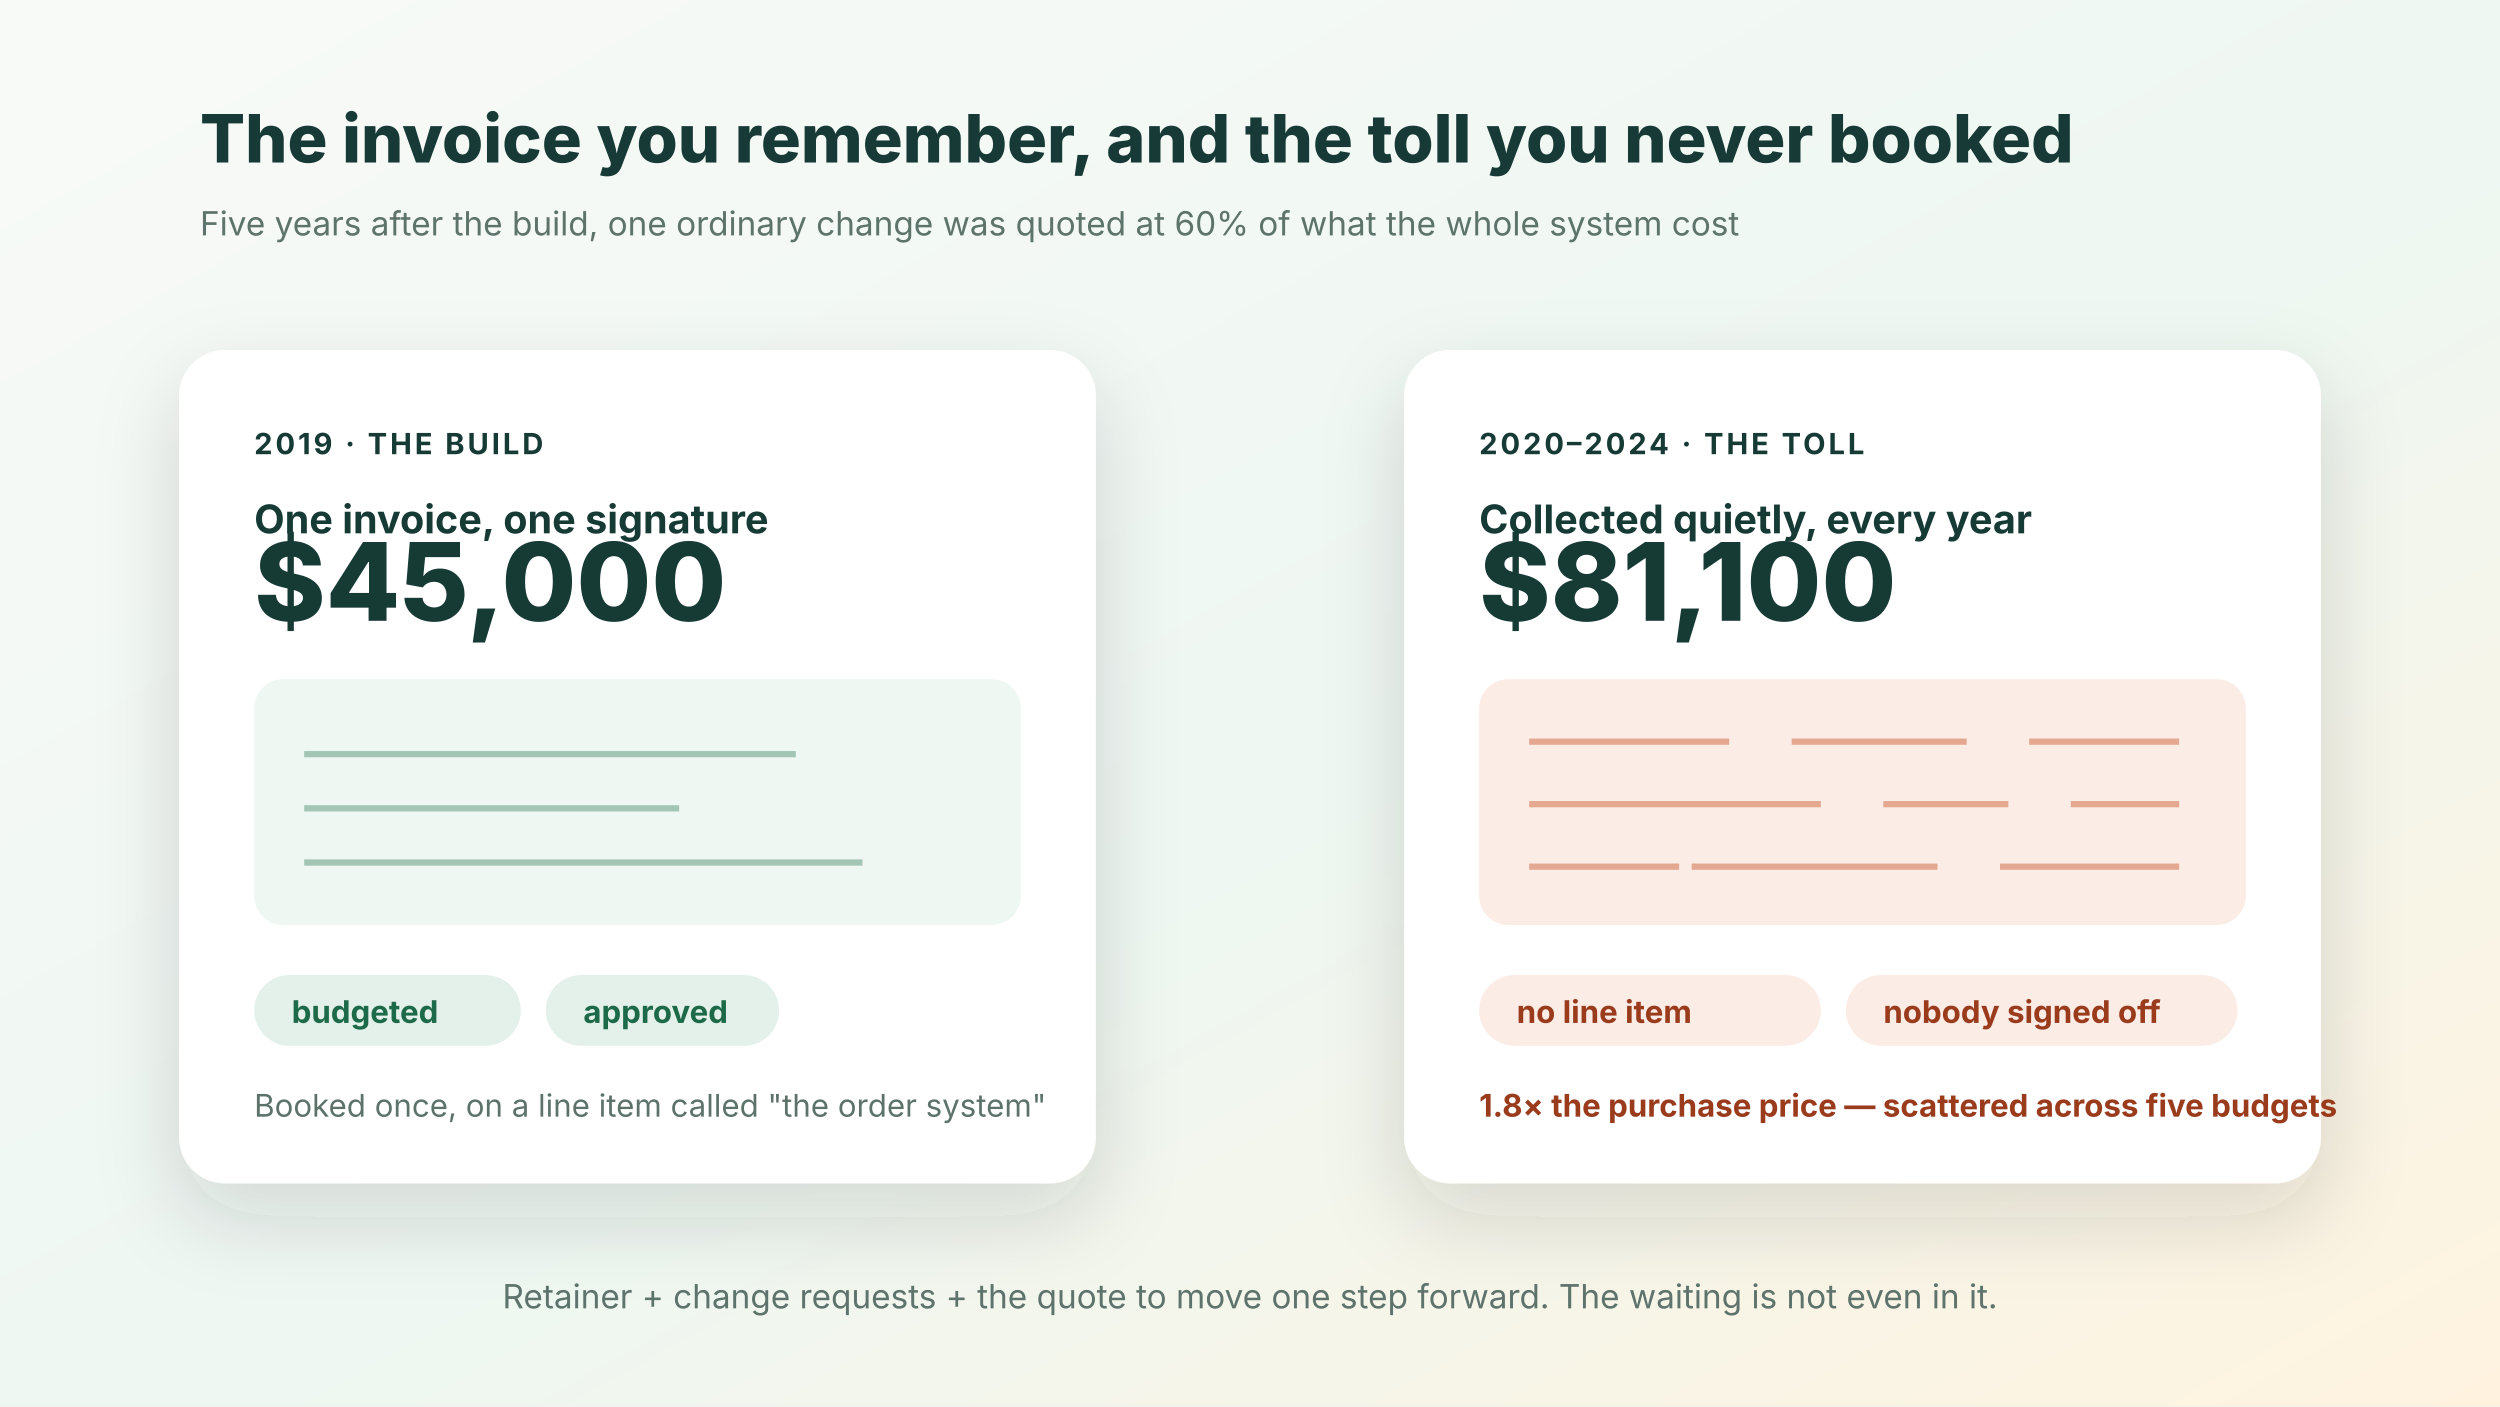
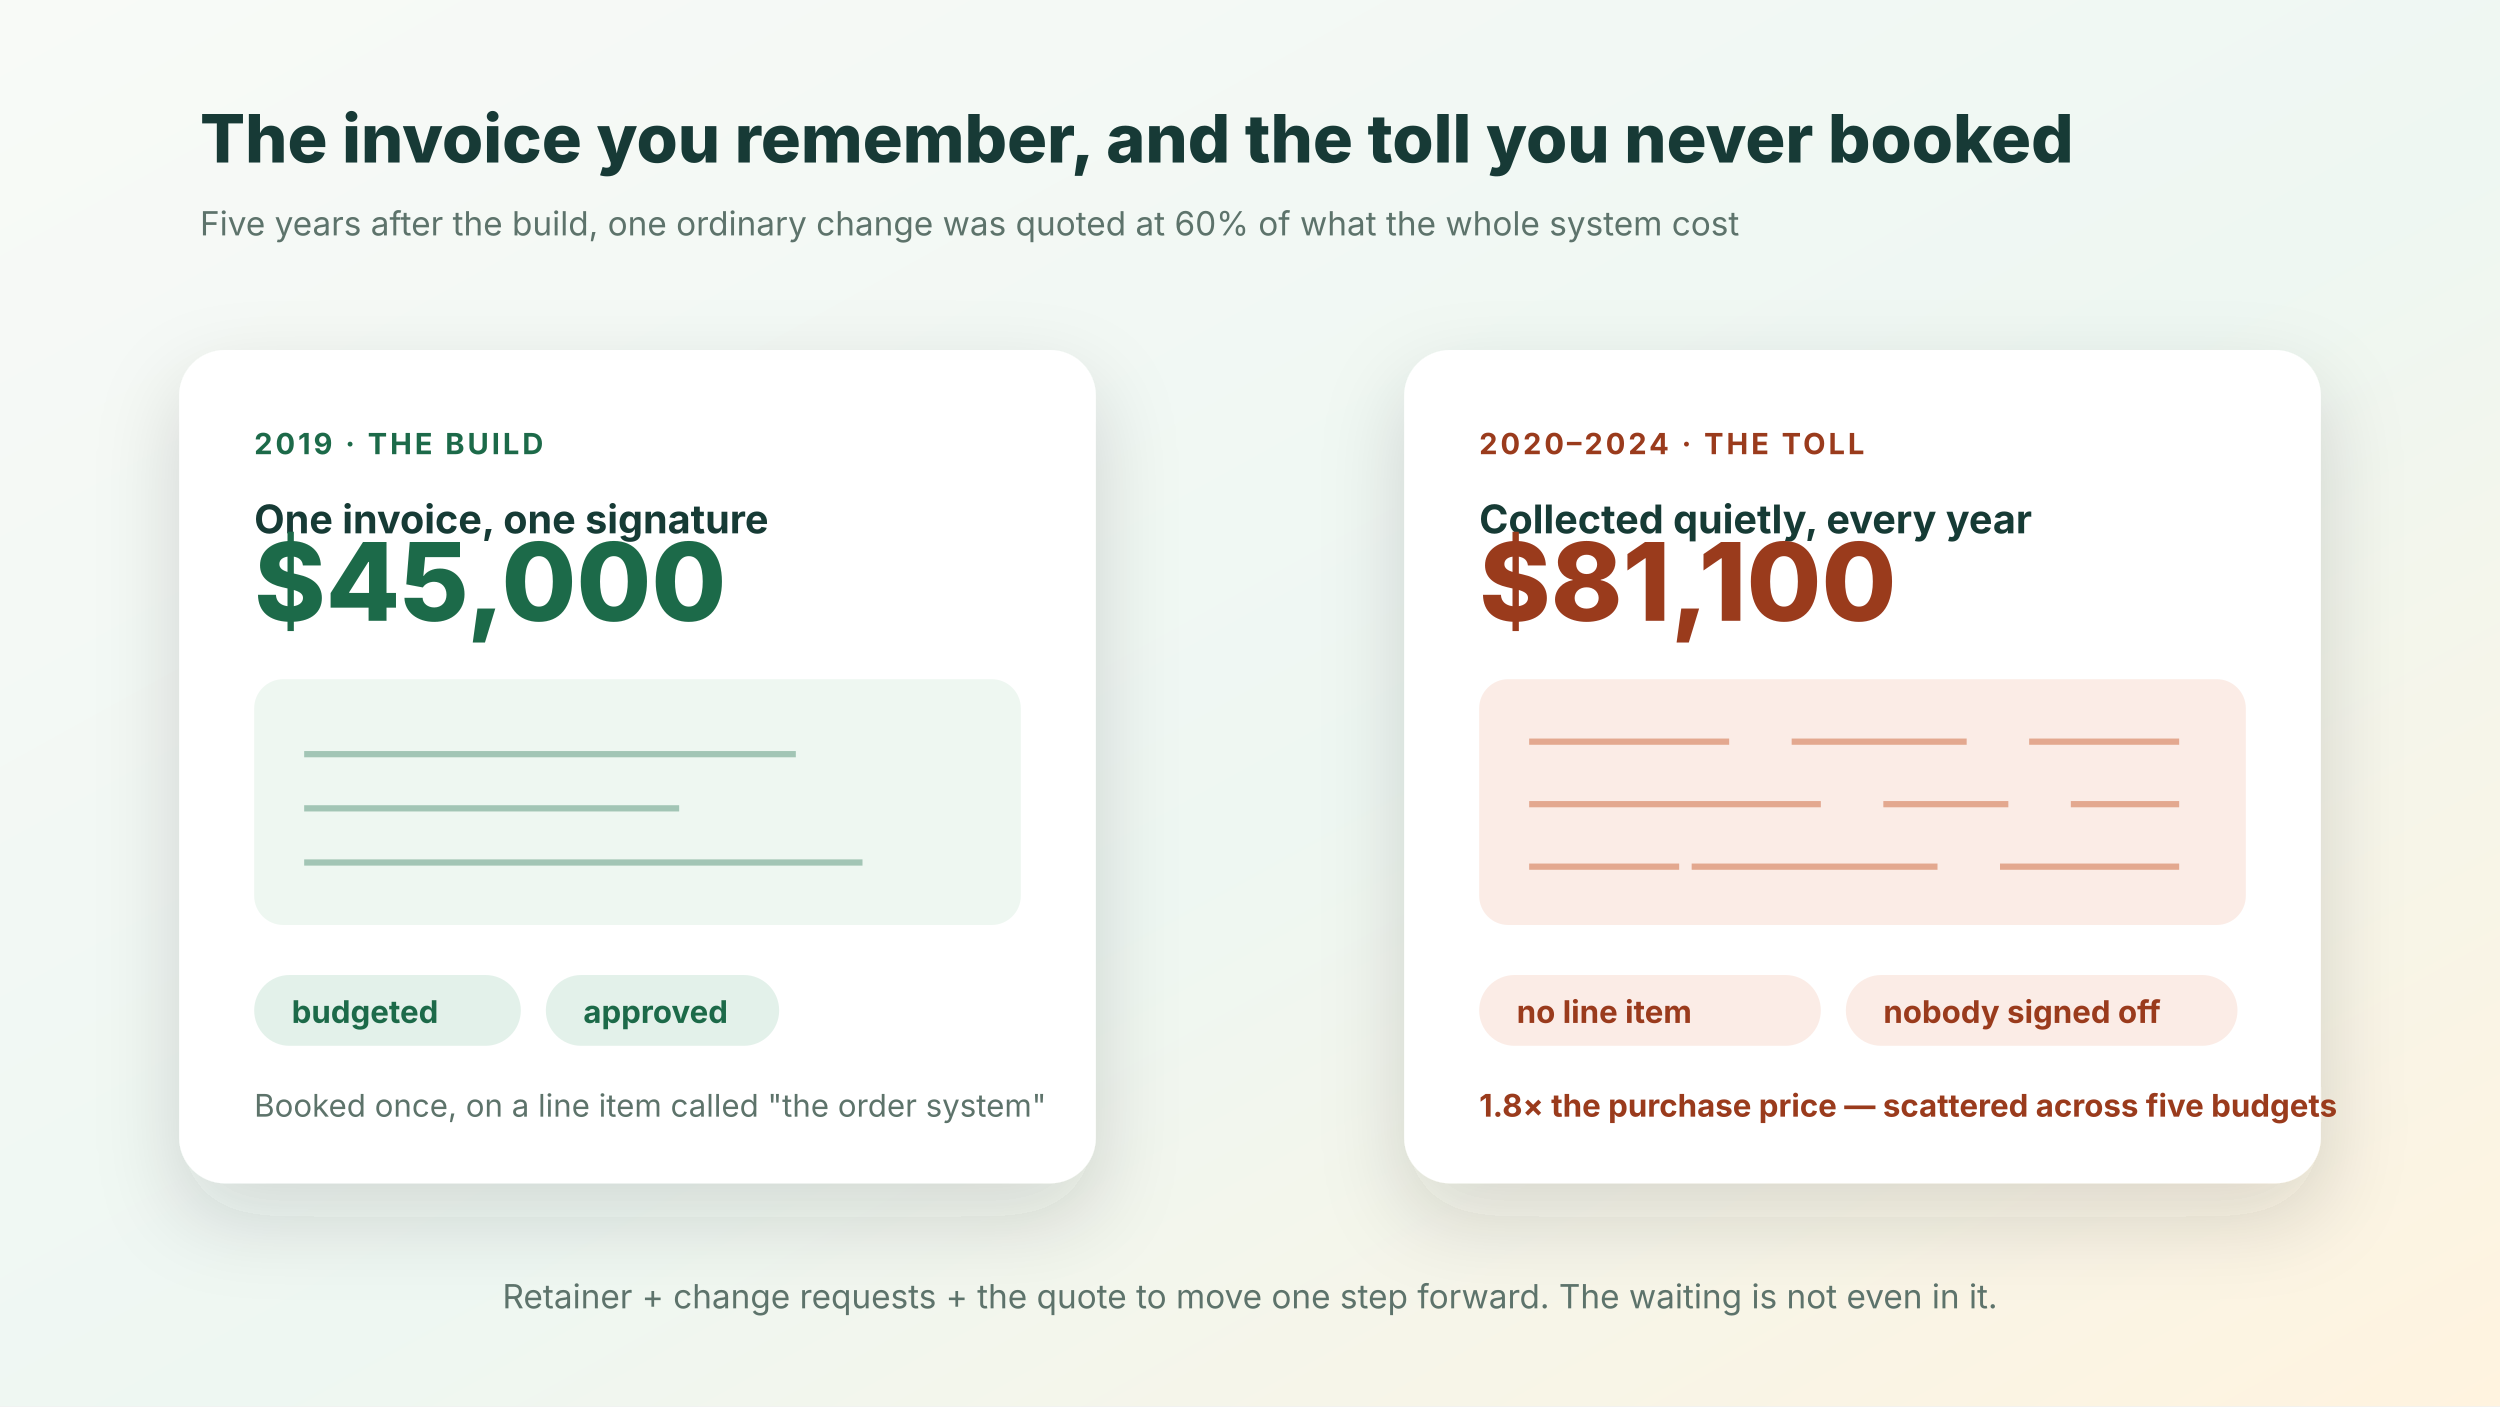
<svg xmlns="http://www.w3.org/2000/svg" viewBox="0 0 1200 675" role="img" aria-label="The build invoice you remember versus the ossification toll you never booked">
  <defs>
    <linearGradient id="bg" x1="0" x2="1" y1="0" y2="1">
      <stop stop-color="#f8faf7" />
      <stop offset=".55" stop-color="#eef7f2" />
      <stop offset="1" stop-color="#fff3df" />
    </linearGradient>
    <filter id="shadow" x="-20%" y="-20%" width="140%" height="150%">
      <feDropShadow dx="0" dy="16" stdDeviation="20" flood-color="#24342f" flood-opacity=".15" />
    </filter>
    <style>
      text{font-family:-apple-system,BlinkMacSystemFont,"Segoe UI",sans-serif;fill:#173a36}
      .tiny{font-size:16px;fill:#5d736b}
      .label{font-size:19px;font-weight:720}
      .soft{fill:#5d736b;font-size:15px}
      .kicker{font-size:14px;font-weight:700;letter-spacing:1.4px}
      .money{font-size:52px;font-weight:800}
      .warn{font-size:15px;font-weight:650;fill:#9a3b1f}
      .ok{font-size:15px;font-weight:650;fill:#1f6b4a}
    </style>
  </defs>
  <rect width="1200" height="675" fill="url(#bg)" />
  <text x="96" y="78" font-size="32" font-weight="780">The invoice you remember, and the toll you never booked</text>
  <text x="96" y="113" class="tiny">Five years after the build, one ordinary change was quoted at 60% of what the whole system cost</text>
  <g transform="translate(86 168)" filter="url(#shadow)">
    <rect width="440" height="400" rx="22" fill="#ffffff" />
-     <text x="36" y="50" class="kicker" fill="#1f6b4a">2019 · THE BUILD</text>
+     <text x="36" y="50" class="kicker" style="fill:#1f6b4a">2019 · THE BUILD</text>
    <text x="36" y="88" class="label">One invoice, one signature</text>
-     <text x="36" y="130" class="money" fill="#1f6b4a">$45,000</text>
+     <text x="36" y="130" class="money" style="fill:#1f6b4a">$45,000</text>
    <g transform="translate(36 158)">
      <rect width="368" height="118" rx="14" fill="#eef7f1" />
      <g stroke="#8fb9a6" stroke-width="3" opacity=".8">
        <path d="M24 36 h236" />
        <path d="M24 62 h180" />
        <path d="M24 88 h268" />
      </g>
    </g>
    <g transform="translate(36 300)">
      <rect width="128" height="34" rx="17" fill="#e3f1ea" />
      <text x="18" y="23" class="ok">budgeted</text>
      <rect x="140" y="0" width="112" height="34" rx="17" fill="#e3f1ea" />
      <text x="158" y="23" class="ok">approved</text>
    </g>
    <text x="36" y="368" class="soft">Booked once, on a line item called "the order system"</text>
  </g>
  <g transform="translate(674 168)" filter="url(#shadow)">
    <rect width="440" height="400" rx="22" fill="#ffffff" />
-     <text x="36" y="50" class="kicker" fill="#9a3b1f">2020–2024 · THE TOLL</text>
+     <text x="36" y="50" class="kicker" style="fill:#9a3b1f">2020–2024 · THE TOLL</text>
    <text x="36" y="88" class="label">Collected quietly, every year</text>
-     <text x="36" y="130" class="money" fill="#9a3b1f">$81,100</text>
+     <text x="36" y="130" class="money" style="fill:#9a3b1f">$81,100</text>
    <g transform="translate(36 158)">
      <rect width="368" height="118" rx="14" fill="#fbece6" />
      <g stroke="#d98b6a" stroke-width="3" opacity=".7">
        <path d="M24 30 h96" />
        <path d="M150 30 h84" />
        <path d="M264 30 h72" />
        <path d="M24 60 h140" />
        <path d="M194 60 h60" />
        <path d="M284 60 h52" />
        <path d="M24 90 h72" />
        <path d="M102 90 h118" />
        <path d="M250 90 h86" />
      </g>
    </g>
    <g transform="translate(36 300)">
      <rect width="164" height="34" rx="17" fill="#fbece6" />
      <text x="18" y="23" class="warn">no line item</text>
      <rect x="176" y="0" width="188" height="34" rx="17" fill="#fbece6" />
      <text x="194" y="23" class="warn">nobody signed off</text>
    </g>
    <text x="36" y="368" class="warn">1.8× the purchase price — scattered across five budgets</text>
  </g>
  <text x="600" y="628" text-anchor="middle" class="tiny">Retainer + change requests + the quote to move one step forward. The waiting is not even in it.</text>
</svg>
